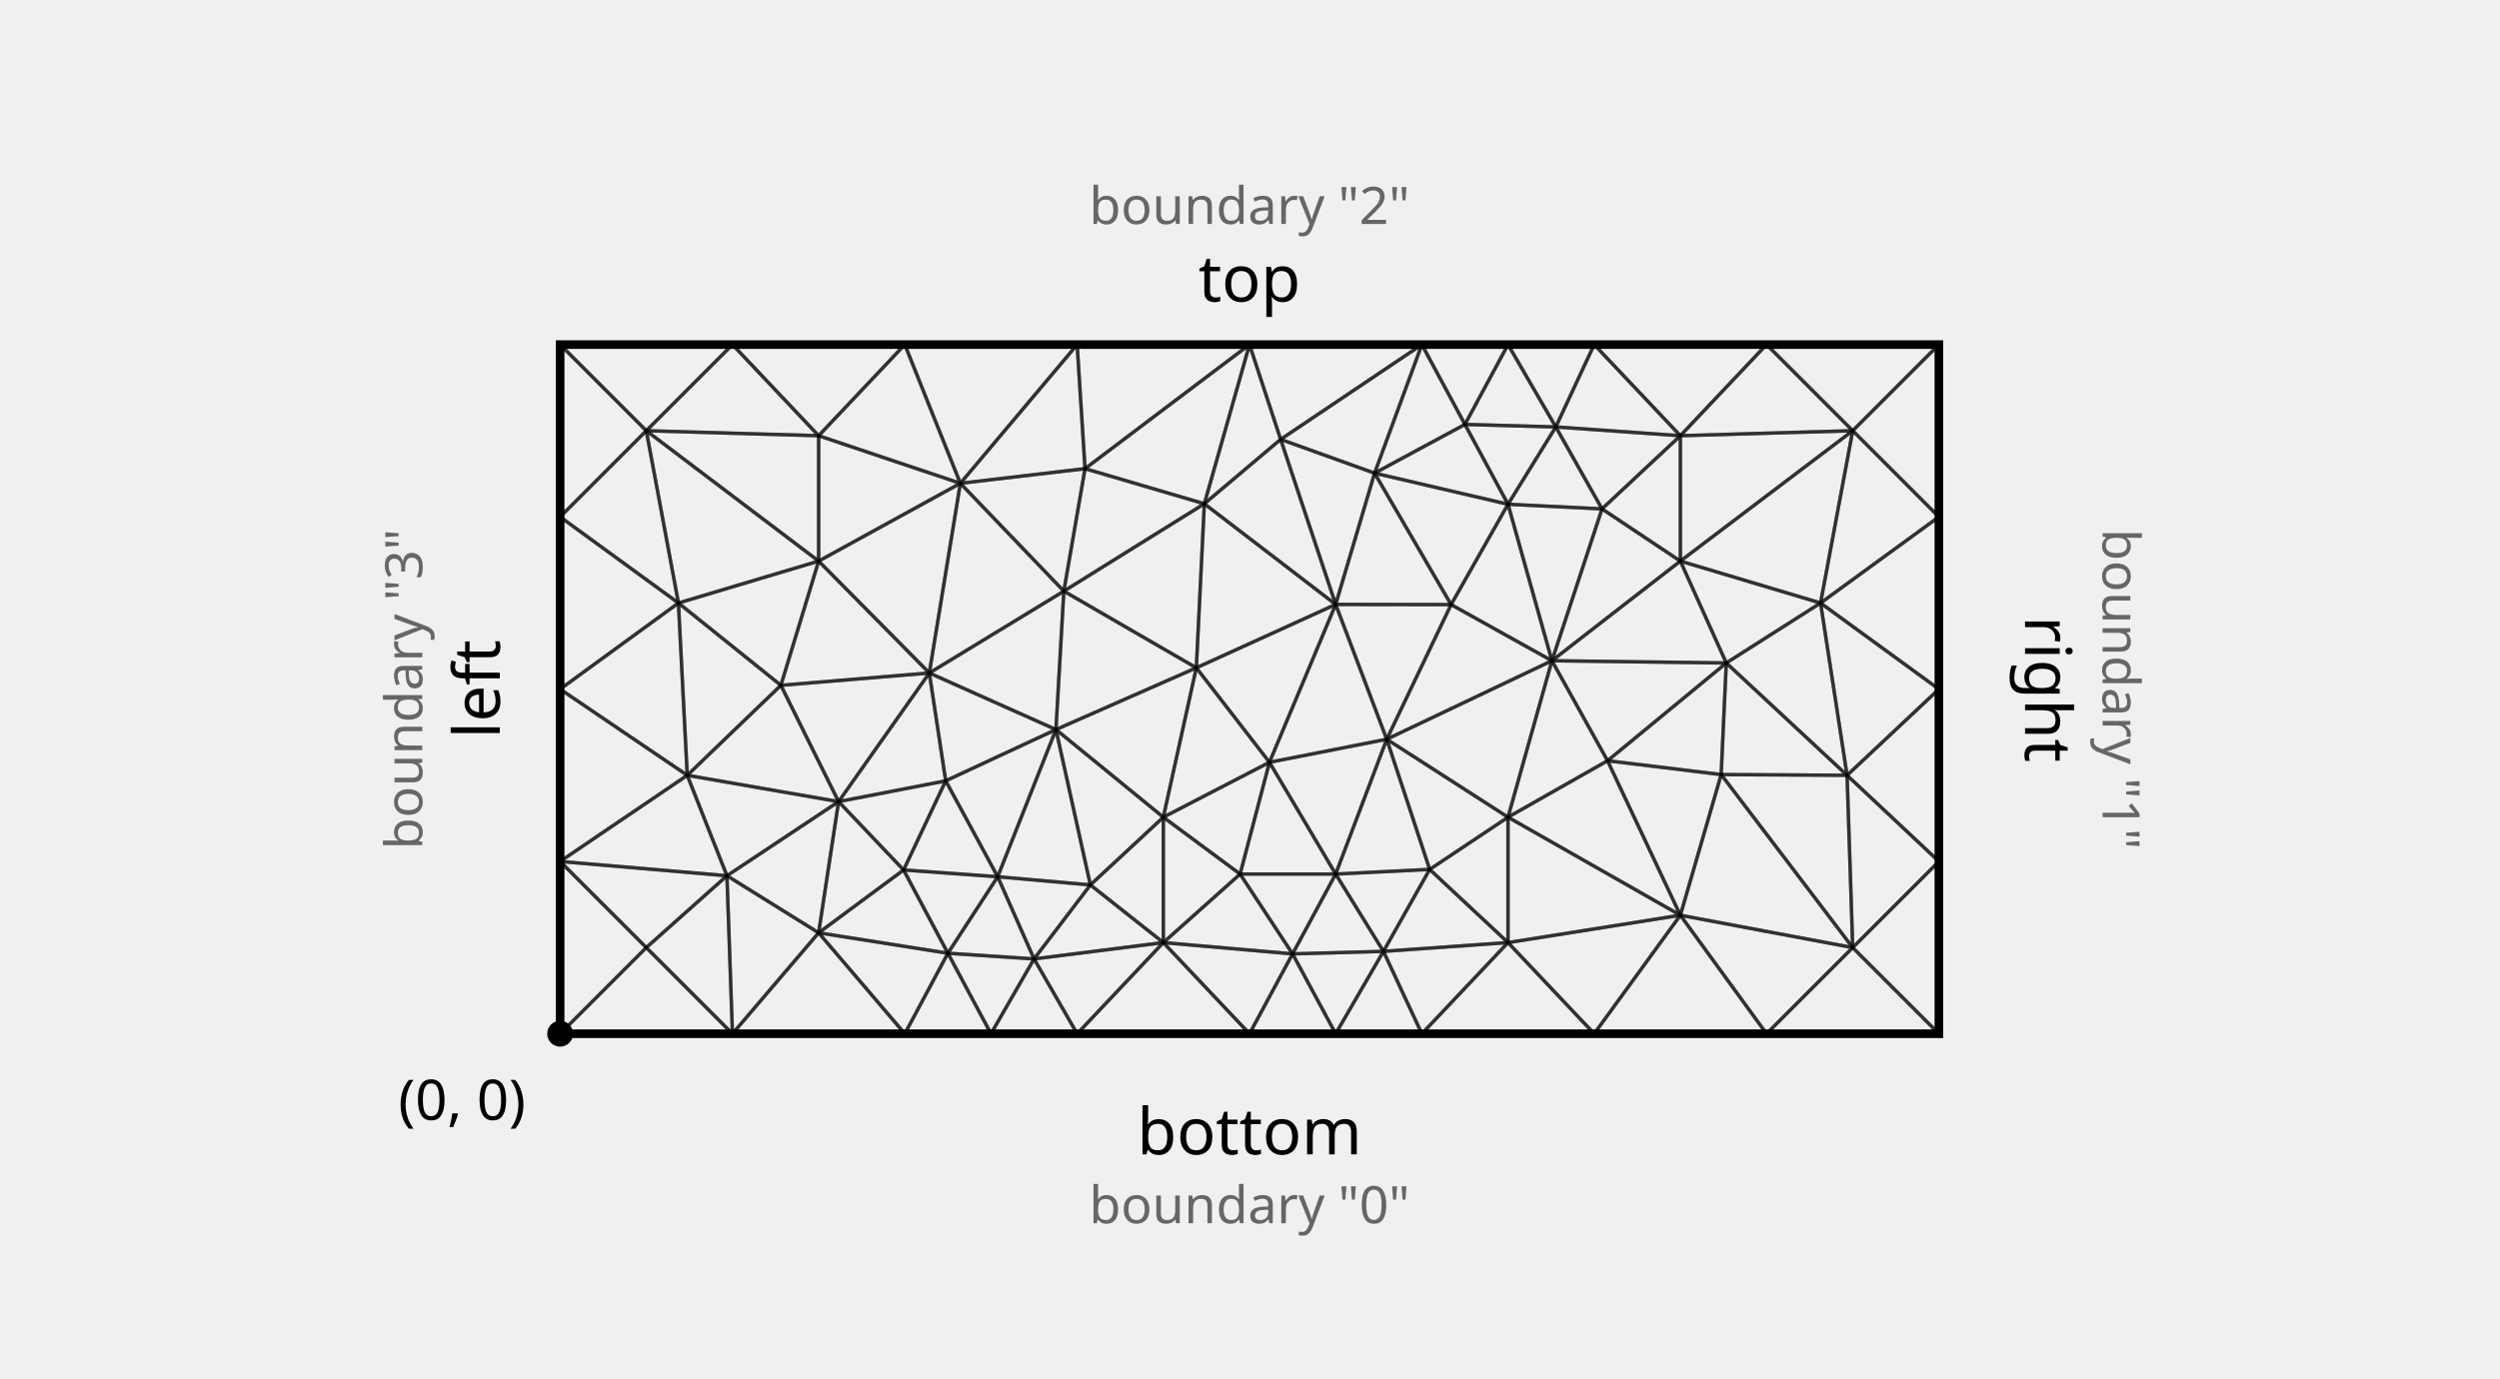
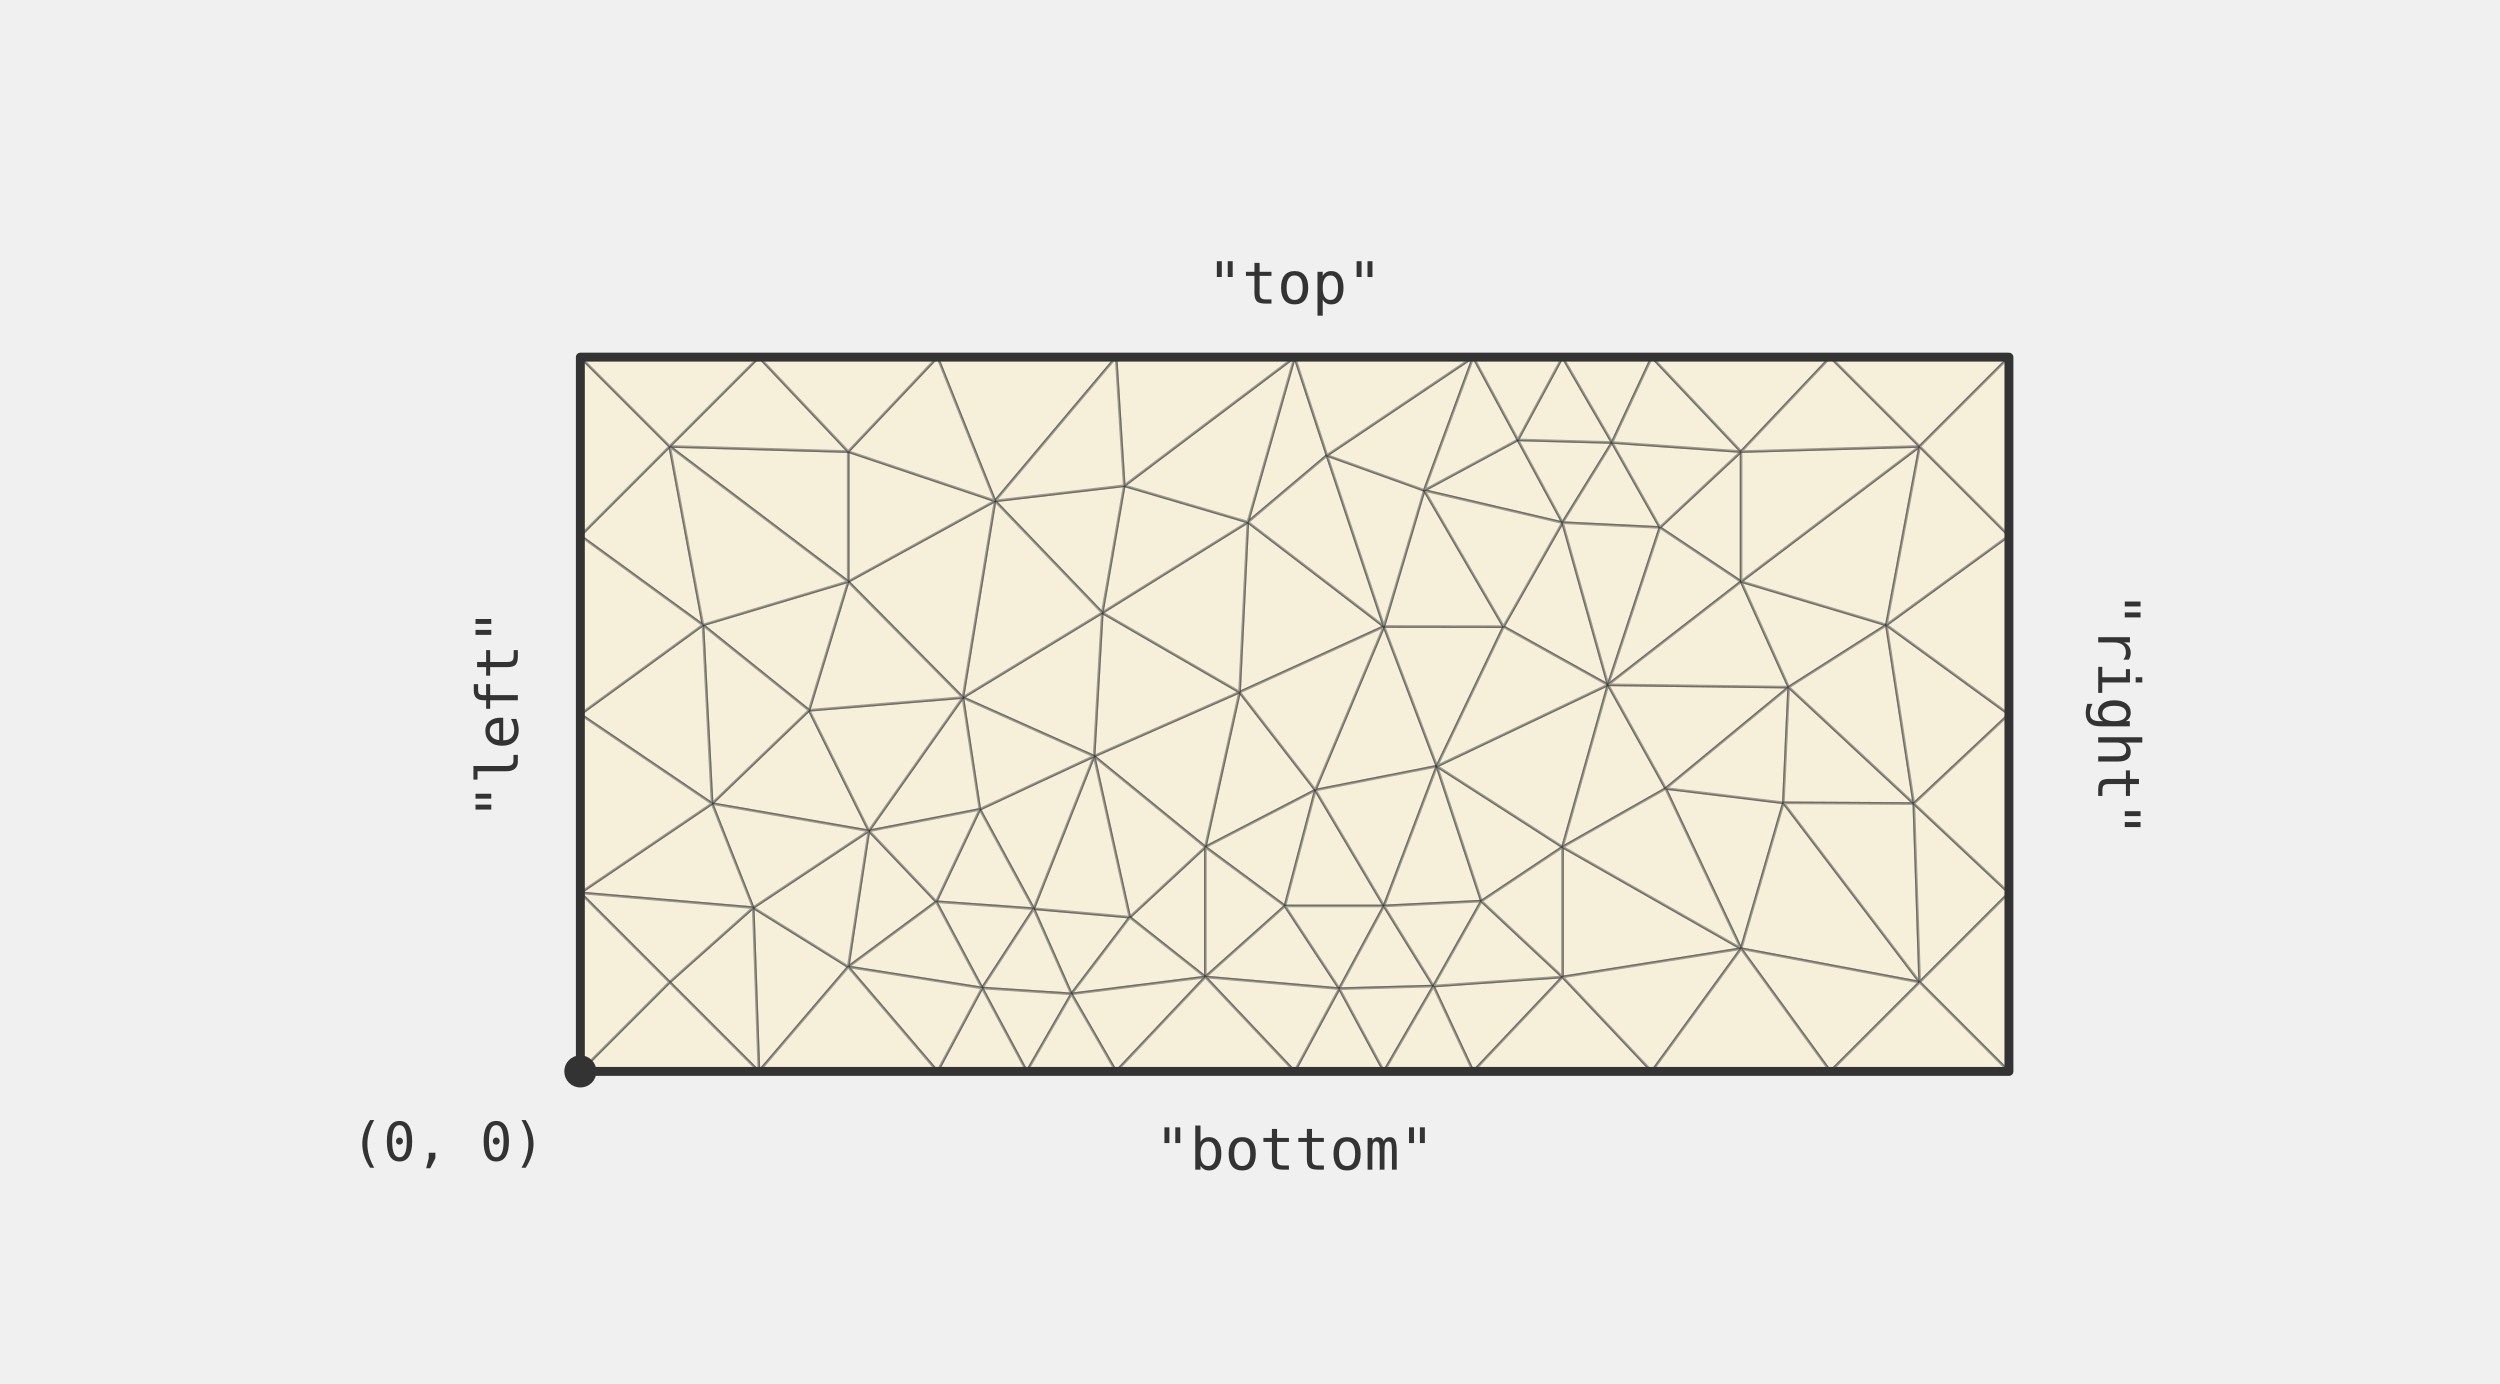
- <svg xmlns="http://www.w3.org/2000/svg" viewBox="0 0 580 320" width="580" height="320" font-family="sans-serif" font-size="15" fill="#000">
+ <svg xmlns="http://www.w3.org/2000/svg" class="fig" viewBox="0 0 560 310" width="560" height="310" font-family="Roboto Mono, monospace" font-size="13" fill="#000">
+   <style>
+     .fig { font-family: "Roboto Mono", ui-monospace, SFMono-Regular, Menlo, Consolas, monospace; font-size: 13px; }
+     .fig[fill="#000"], .fig [fill="#000"] { fill: var(--fig-ink, #333333); }
+     .fig [stroke="#000"] { stroke: var(--fig-ink, #333333); }
+     .fig [fill="#666"] { fill: var(--fig-muted, #6b6960); }
+     .fig [fill="#fff"] { fill: var(--fig-bg, #fdfaf2); }
+     .fig [stroke="#fff"] { stroke: var(--fig-bg, #fdfaf2); }
+     .fig [fill="#f6efd9"] { fill: var(--fig-area, #f6efd9); }
+     .fig [stroke="#f6efd9"] { stroke: var(--fig-area, #f6efd9); }
+     .fig [stroke="#c8003f"] { stroke: var(--fig-value, #c8003f); }
+     .fig [fill="#c8003f"] { fill: var(--fig-value, #c8003f); }
+     .fig [stroke="#d4aa00"] { stroke: var(--fig-robin, #d4aa00); }
+     .fig [fill="#d4aa00"] { fill: var(--fig-robin, #d4aa00); }
+     .fig [stroke="#0086d4"] { stroke: var(--fig-flux, #0086d4); }
+     .fig [fill="#0086d4"] { fill: var(--fig-flux, #0086d4); }
+     .fig [stroke="#00a86b"] { stroke: var(--fig-zero, #00a86b); }
+     .fig [fill="#00a86b"] { fill: var(--fig-zero, #00a86b); }
+     .fig [fill="#8f7200"] { fill: var(--fig-gold-ink, #8f7200); }
+     .fig [font-size="11"] { font-size: 10px; }
+     .fig [font-size="12"] { font-size: 11px; }
+     .fig [font-size="13"] { font-size: 12px; }
+     .fig [font-size="16"] { font-size: 14px; }
+     .fig [font-size="18"] { font-size: 15px; }
+   </style>
  <defs>
    <marker id="arrow" viewBox="0 0 10 10" refX="9" refY="5" markerWidth="7" markerHeight="7" orient="auto-start-reverse">
      <path d="M0,0 L10,5 L0,10 z" fill="#000" />
    </marker>
+     <marker id="arrow-flux" viewBox="0 0 10 10" refX="9" refY="5" markerWidth="6" markerHeight="6" orient="auto-start-reverse">
+       <path d="M0,0 L10,5 L0,10 z" fill="#0086d4" />
+     </marker>
  </defs>
-   <g fill="none" stroke="#000" stroke-width="0.8" stroke-opacity="0.55" stroke-linejoin="round">
+   <g fill="#f6efd9" stroke="#000" stroke-width="0.6" stroke-opacity="0.45" stroke-linejoin="round">
    <polygon points="277.66,155.04 273.83,172.39 270,189.73 282.32,183.35 294.63,176.98 286.15,166.01" />
    <polygon points="294.63,176.98 282.32,183.35 270,189.73 278.91,196.33 287.82,202.93 291.23,189.95" />
    <polygon points="270,189.73 273.83,172.39 277.66,155.04 261.37,162.21 245.08,169.38 257.54,179.55" />
    <polygon points="270,218.84 270,204.29 270,189.73 261.54,197.59 253.07,205.45 261.54,212.15" />
    <polygon points="270,189.73 257.54,179.55 245.08,169.38 249.07,187.41 253.07,205.45 261.54,197.59" />
    <polygon points="294.63,176.98 291.23,189.95 287.82,202.93 298.91,202.93 310,202.93 302.32,189.95" />
    <polygon points="287.82,202.93 278.91,196.33 270,189.73 270,204.29 270,218.84 278.91,210.89" />
    <polygon points="310,140.33 302.32,158.66 294.63,176.98 308.24,174.31 321.85,171.63 315.93,155.98" />
    <polygon points="294.63,176.98 302.32,189.95 310,202.93 315.93,187.28 321.85,171.63 308.24,174.31" />
    <polygon points="300,221.46 293.91,212.2 287.82,202.93 278.91,210.89 270,218.84 285,220.15" />
    <polygon points="279.52,116.96 278.59,136 277.66,155.04 293.83,147.69 310,140.33 294.76,128.64" />
    <polygon points="277.66,155.04 286.15,166.01 294.63,176.98 302.32,158.66 310,140.33 293.83,147.69" />
    <polygon points="245.08,169.38 261.37,162.21 277.66,155.04 262.28,146.15 246.91,137.25 245.99,153.31" />
    <polygon points="310,202.93 298.91,202.93 287.82,202.93 293.91,212.2 300,221.46 305,212.2" />
    <polygon points="240,222.63 246.54,214.04 253.07,205.45 242.32,204.5 231.56,203.55 235.78,213.09" />
    <polygon points="253.07,205.45 249.07,187.41 245.08,169.38 238.32,186.47 231.56,203.55 242.32,204.5" />
    <polygon points="245.08,169.38 245.99,153.31 246.91,137.25 231.3,146.75 215.69,156.25 230.38,162.82" />
    <polygon points="246.91,137.25 262.28,146.15 277.66,155.04 278.59,136 279.52,116.96 263.21,127.1" />
    <polygon points="231.56,203.55 238.32,186.47 245.08,169.38 232.28,175.33 219.49,181.29 225.53,192.42" />
    <polygon points="270,218.84 261.54,212.15 253.07,205.45 246.54,214.04 240,222.63 255,220.74" />
    <polygon points="231.56,203.55 225.53,192.42 219.49,181.29 214.61,191.63 209.72,201.98 220.64,202.76" />
    <polygon points="250,240 260,229.42 270,218.84 255,220.74 240,222.63 245,231.31" />
    <polygon points="321.85,171.63 315.93,187.28 310,202.93 320.91,202.39 331.82,201.85 326.84,186.74" />
    <polygon points="310,202.93 305,212.2 300,221.46 310.54,221.17 321.09,220.88 315.54,211.9" />
    <polygon points="219.49,181.29 232.28,175.33 245.08,169.38 230.38,162.82 215.69,156.25 217.59,168.77" />
    <polygon points="246.91,137.25 263.21,127.1 279.52,116.96 265.67,112.88 251.83,108.81 249.37,123.03" />
    <polygon points="331.82,201.85 320.91,202.39 310,202.93 315.54,211.9 321.09,220.88 326.45,211.36" />
    <polygon points="310,140.33 315.93,155.98 321.85,171.63 329.32,156 336.79,140.37 323.39,140.35" />
    <polygon points="321.85,171.63 326.84,186.74 331.82,201.85 340.91,195.79 350,189.73 335.93,180.68" />
    <polygon points="319.03,109.85 314.52,125.09 310,140.33 323.39,140.35 336.79,140.37 327.91,125.11" />
    <polygon points="310,240 305,230.73 300,221.46 295,230.73 290,240 300,240" />
    <polygon points="300,221.46 285,220.15 270,218.84 280,229.42 290,240 295,230.73" />
    <polygon points="222.89,112.21 234.9,124.73 246.91,137.25 249.37,123.03 251.83,108.81 237.36,110.51" />
    <polygon points="290,240 280,229.42 270,218.84 260,229.42 250,240 270,240" />
    <polygon points="220,221.31 225.78,212.43 231.56,203.55 220.64,202.76 209.72,201.98 214.86,211.65" />
    <polygon points="219.49,181.29 217.59,168.77 215.69,156.25 205.16,171.18 194.63,186.11 207.06,183.7" />
    <polygon points="220,221.31 230,221.97 240,222.63 235.78,213.09 231.56,203.55 225.78,212.43" />
    <polygon points="290,80 284.76,98.48 279.52,116.96 288.37,109.48 297.23,102.01 293.61,91.01" />
    <polygon points="279.52,116.96 294.76,128.64 310,140.33 303.61,121.17 297.23,102.01 288.37,109.48" />
    <polygon points="321.09,220.88 310.54,221.17 300,221.46 305,230.73 310,240 315.54,230.44" />
    <polygon points="230,240 235,231.31 240,222.63 230,221.97 220,221.31 225,230.66" />
    <polygon points="360.19,153.4 341.02,162.52 321.85,171.63 335.93,180.68 350,189.73 355.09,171.57" />
    <polygon points="350,218.84 335.54,219.86 321.09,220.88 325.54,230.44 330,240 340,229.42" />
    <polygon points="321.09,220.88 315.54,230.44 310,240 320,240 330,240 325.54,230.44" />
    <polygon points="297.23,102.01 303.61,121.17 310,140.33 314.52,125.09 319.03,109.85 308.13,105.93" />
    <polygon points="215.69,156.25 231.3,146.75 246.91,137.25 234.9,124.73 222.89,112.21 219.29,134.23" />
    <polygon points="251.83,108.81 265.67,112.88 279.52,116.96 284.76,98.48 290,80 270.91,94.4" />
    <polygon points="250,240 245,231.31 240,222.63 235,231.31 230,240 240,240" />
    <polygon points="190,216.57 199.86,209.27 209.72,201.98 202.18,194.05 194.63,186.11 192.31,201.34" />
    <polygon points="209.72,201.98 214.61,191.63 219.49,181.29 207.06,183.7 194.63,186.11 202.18,194.05" />
    <polygon points="215.69,156.25 219.29,134.23 222.89,112.21 206.44,121.24 190,130.27 202.85,143.26" />
    <polygon points="190,216.57 205,218.94 220,221.31 214.86,211.65 209.72,201.98 199.86,209.27" />
    <polygon points="350,218.84 340.91,210.35 331.82,201.85 326.45,211.36 321.09,220.88 335.54,219.86" />
    <polygon points="350,117.07 343.39,128.72 336.79,140.37 348.49,146.89 360.19,153.4 355.09,135.24" />
    <polygon points="336.79,140.37 329.32,156 321.85,171.63 341.02,162.52 360.19,153.4 348.49,146.89" />
    <polygon points="390,212.49 370,201.11 350,189.73 350,204.29 350,218.84 370,215.67" />
    <polygon points="350,189.73 340.91,195.79 331.82,201.85 340.91,210.35 350,218.84 350,204.29" />
    <polygon points="340,98.54 329.52,104.19 319.03,109.85 334.52,113.46 350,117.07 345,107.8" />
    <polygon points="319.03,109.85 327.91,125.11 336.79,140.37 343.39,128.72 350,117.07 334.52,113.46" />
    <polygon points="250,80 250.91,94.4 251.83,108.81 270.91,94.4 290,80 270,80" />
    <polygon points="297.23,102.01 308.13,105.93 319.03,109.85 324.52,94.92 330,80 313.61,91.01" />
    <polygon points="230,240 225,230.66 220,221.31 215,230.66 210,240 220,240" />
    <polygon points="360.19,153.4 355.09,171.57 350,189.73 361.55,183.17 373.1,176.62 366.65,165.01" />
    <polygon points="400.66,153.92 380.42,153.66 360.19,153.4 366.65,165.01 373.1,176.62 386.88,165.27" />
    <polygon points="159.51,180 177.07,183.06 194.63,186.11 187.93,172.61 181.24,159.11 170.37,169.55" />
    <polygon points="194.63,186.11 205.16,171.18 215.69,156.25 198.47,157.68 181.24,159.11 187.93,172.61" />
    <polygon points="210,80 216.44,96.11 222.89,112.21 236.44,96.11 250,80 230,80" />
    <polygon points="222.89,112.21 237.36,110.51 251.83,108.81 250.91,94.4 250,80 236.44,96.11" />
    <polygon points="181.24,159.11 198.47,157.68 215.69,156.25 202.85,143.26 190,130.27 185.62,144.69" />
    <polygon points="210,240 215,230.66 220,221.31 205,218.94 190,216.57 200,228.28" />
    <polygon points="330,80 324.52,94.92 319.03,109.85 329.52,104.19 340,98.54 335,89.27" />
    <polygon points="290,80 293.61,91.01 297.23,102.01 313.61,91.01 330,80 310,80" />
    <polygon points="361.09,99.12 350.54,98.83 340,98.54 345,107.8 350,117.07 355.54,108.1" />
    <polygon points="361.09,99.12 355.54,108.1 350,117.07 360.91,117.61 371.82,118.15 366.45,108.64" />
    <polygon points="350,117.07 355.09,135.24 360.19,153.4 366.01,135.78 371.82,118.15 360.91,117.61" />
    <polygon points="350,80 345,89.27 340,98.54 350.54,98.83 361.09,99.12 355.54,89.56" />
    <polygon points="170,240 180,228.28 190,216.57 179.36,209.94 168.72,203.32 169.36,221.66" />
    <polygon points="190,216.57 192.31,201.34 194.63,186.11 181.67,194.72 168.72,203.32 179.36,209.94" />
    <polygon points="190,130.27 206.44,121.24 222.89,112.21 206.44,106.69 190,101.16 190,115.71" />
    <polygon points="150,100 170,115.13 190,130.27 190,115.71 190,101.16 170,100.58" />
    <polygon points="157.46,140 169.35,149.55 181.24,159.11 185.62,144.69 190,130.27 173.73,135.13" />
    <polygon points="350,218.84 340,229.42 330,240 350,240 370,240 360,229.42" />
    <polygon points="390,212.49 370,215.67 350,218.84 360,229.42 370,240 380,226.25" />
    <polygon points="190,101.16 206.44,106.69 222.89,112.21 216.44,96.11 210,80 200,90.58" />
    <polygon points="168.72,203.32 181.67,194.72 194.63,186.11 177.07,183.06 159.51,180 164.11,191.66" />
    <polygon points="330,80 335,89.27 340,98.54 345,89.27 350,80 340,80" />
    <polygon points="399.47,179.83 386.29,178.22 373.1,176.62 381.55,194.55 390,212.49 394.74,196.16" />
    <polygon points="373.1,176.62 361.55,183.17 350,189.73 370,201.11 390,212.49 381.55,194.55" />
    <polygon points="390,101.16 380.91,109.65 371.82,118.15 380.91,124.21 390,130.27 390,115.71" />
    <polygon points="371.82,118.15 366.01,135.78 360.19,153.4 375.09,141.83 390,130.27 380.91,124.21" />
    <polygon points="390,101.16 375.54,100.14 361.09,99.12 366.45,108.64 371.82,118.15 380.91,109.65" />
    <polygon points="400.66,153.92 386.88,165.27 373.1,176.62 386.29,178.22 399.47,179.83 400.06,166.87" />
    <polygon points="159.51,180 170.37,169.55 181.24,159.11 169.35,149.55 157.46,140 158.48,160" />
    <polygon points="390,130.27 375.09,141.83 360.19,153.4 380.42,153.66 400.66,153.92 395.33,142.09" />
    <polygon points="168.72,203.32 164.11,191.66 159.51,180 144.75,190 130,200 149.36,201.66" />
    <polygon points="210,240 200,228.28 190,216.57 180,228.28 170,240 190,240" />
    <polygon points="350,80 355.54,89.56 361.09,99.12 365.54,89.56 370,80 360,80" />
    <polygon points="390,130.27 395.33,142.09 400.66,153.92 411.6,146.96 422.54,140 406.27,135.13" />
    <polygon points="370,80 365.54,89.56 361.09,99.12 375.54,100.14 390,101.16 380,90.58" />
    <polygon points="170,240 169.36,221.66 168.72,203.32 159.36,211.66 150,220 160,230" />
    <polygon points="159.51,180 158.48,160 157.46,140 143.73,150 130,160 144.75,170" />
    <polygon points="150,100 170,100.58 190,101.16 180,90.58 170,80 160,90" />
    <polygon points="190,101.16 200,90.58 210,80 190,80 170,80 180,90.58" />
    <polygon points="130,120 143.73,130 157.46,140 153.73,120 150,100 140,110" />
    <polygon points="157.46,140 173.73,135.13 190,130.27 170,115.13 150,100 153.73,120" />
    <polygon points="130,200 144.75,190 159.51,180 144.75,170 130,160 130,180" />
    <polygon points="430,220 414.74,199.91 399.47,179.83 394.74,196.16 390,212.49 410,216.25" />
    <polygon points="430,220 410,216.25 390,212.49 400,226.25 410,240 420,230" />
    <polygon points="390,212.49 380,226.25 370,240 390,240 410,240 400,226.25" />
    <polygon points="430,100 410,115.13 390,130.27 406.27,135.13 422.54,140 426.27,120" />
    <polygon points="400.66,153.92 400.06,166.87 399.47,179.83 414.08,179.91 428.69,180 414.68,166.96" />
    <polygon points="150,220 159.36,211.66 168.72,203.32 149.36,201.66 130,200 140,210" />
    <polygon points="422.54,140 411.6,146.96 400.66,153.92 414.68,166.96 428.69,180 425.62,160" />
    <polygon points="130,160 143.73,150 157.46,140 143.73,130 130,120 130,140" />
    <polygon points="428.69,180 414.08,179.91 399.47,179.83 414.74,199.91 430,220 429.35,200" />
    <polygon points="170,240 160,230 150,220 140,230 130,240 150,240" />
    <polygon points="150,220 140,210 130,200 130,220 130,240 140,230" />
    <polygon points="370,80 380,90.58 390,101.16 400,90.58 410,80 390,80" />
    <polygon points="390,101.16 390,115.71 390,130.27 410,115.13 430,100 410,100.58" />
    <polygon points="410,80 400,90.58 390,101.16 410,100.58 430,100 420,90" />
    <polygon points="422.54,140 425.62,160 428.69,180 439.35,170 450,160 436.27,150" />
    <polygon points="428.69,180 429.35,200 430,220 440,210 450,200 439.35,190" />
    <polygon points="450,120 436.27,130 422.54,140 436.27,150 450,160 450,140" />
    <polygon points="130,120 140,110 150,100 140,90 130,80 130,100" />
    <polygon points="150,100 160,90 170,80 150,80 130,80 140,90" />
    <polygon points="450,160 439.35,170 428.69,180 439.35,190 450,200 450,180" />
    <polygon points="430,100 426.27,120 422.54,140 436.27,130 450,120 440,110" />
    <polygon points="450,200 440,210 430,220 440,230 450,240 450,220" />
    <polygon points="430,220 420,230 410,240 430,240 450,240 440,230" />
    <polygon points="410,80 420,90 430,100 440,90 450,80 430,80" />
    <polygon points="430,100 440,110 450,120 450,100 450,80 440,90" />
  </g>
-   <rect x="130" y="80" width="320" height="160" fill="none" stroke="#000" stroke-width="2" />
-   <text x="290" y="268" text-anchor="middle">bottom</text>
-   <text x="290" y="284" font-size="12" fill="#666" text-anchor="middle">boundary "0"</text>
-   <text x="470" y="160" text-anchor="middle" transform="rotate(90 470 160)">right</text>
-   <text x="488" y="160" font-size="12" fill="#666" text-anchor="middle" transform="rotate(90 488 160)">boundary "1"</text>
-   <text x="290" y="70" text-anchor="middle">top</text>
-   <text x="290" y="52" font-size="12" fill="#666" text-anchor="middle">boundary "2"</text>
-   <text x="116" y="160" text-anchor="middle" transform="rotate(-90 116 160)">left</text>
-   <text x="98" y="160" font-size="12" fill="#666" text-anchor="middle" transform="rotate(-90 98 160)">boundary "3"</text>
-   <circle cx="130" cy="240" r="3" />
+   <polygon points="130,240 450,240 450,80 130,80" fill="none" stroke="#000" stroke-width="2" stroke-linejoin="round" />
+   <text x="290" y="262" text-anchor="middle">"bottom"</text>
+   <text x="290" y="278" font-size="12" fill="#666" text-anchor="middle" />
+   <text x="116" y="160" text-anchor="middle" transform="rotate(-90 116 160)">"left"</text>
+   <text x="100" y="160" font-size="12" fill="#666" text-anchor="middle" transform="rotate(-90 100 160)" />
+   <text x="290" y="68" text-anchor="middle">"top"</text>
+   <text x="290" y="50" font-size="12" fill="#666" text-anchor="middle" />
+   <text x="470" y="160" text-anchor="middle" transform="rotate(90 470 160)">"right"</text>
+   <text x="486" y="160" font-size="12" fill="#666" text-anchor="middle" transform="rotate(90 486 160)" />
+   <circle cx="130" cy="240" r="3" fill="#000" stroke="#000" stroke-width="1.2" />
  <text x="122" y="260" font-size="13" text-anchor="end">(0, 0)</text>
</svg>
